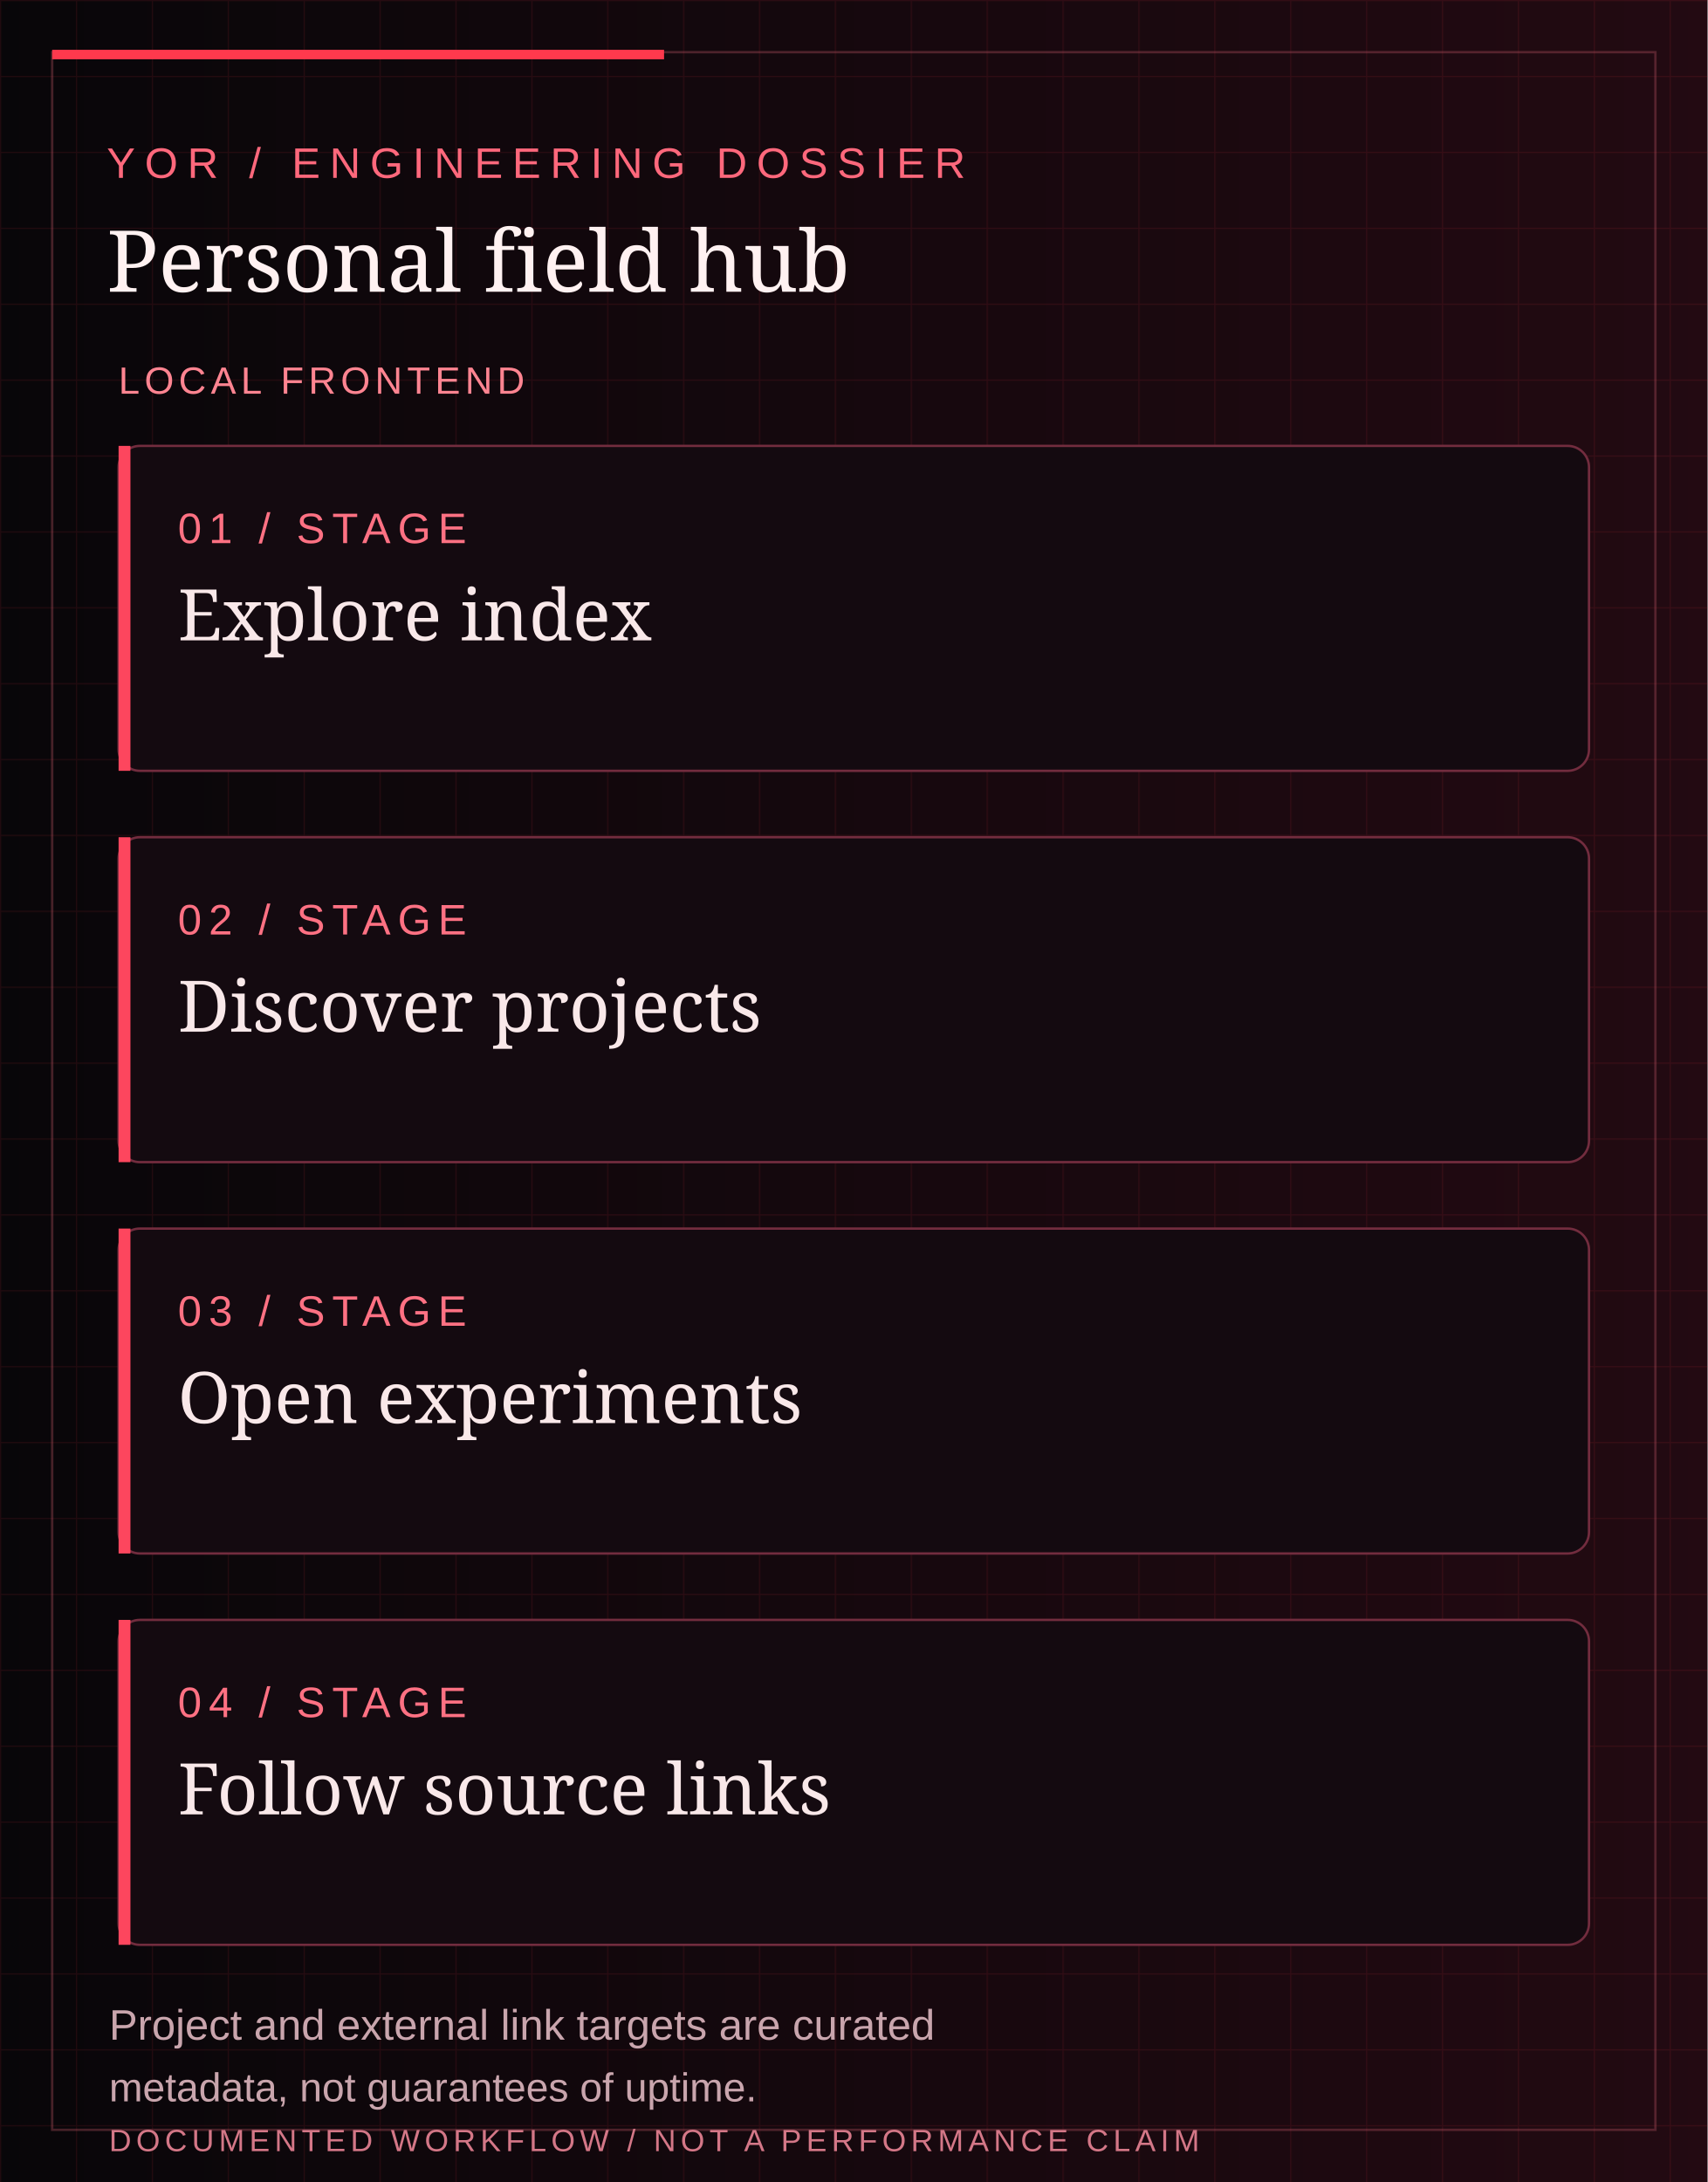
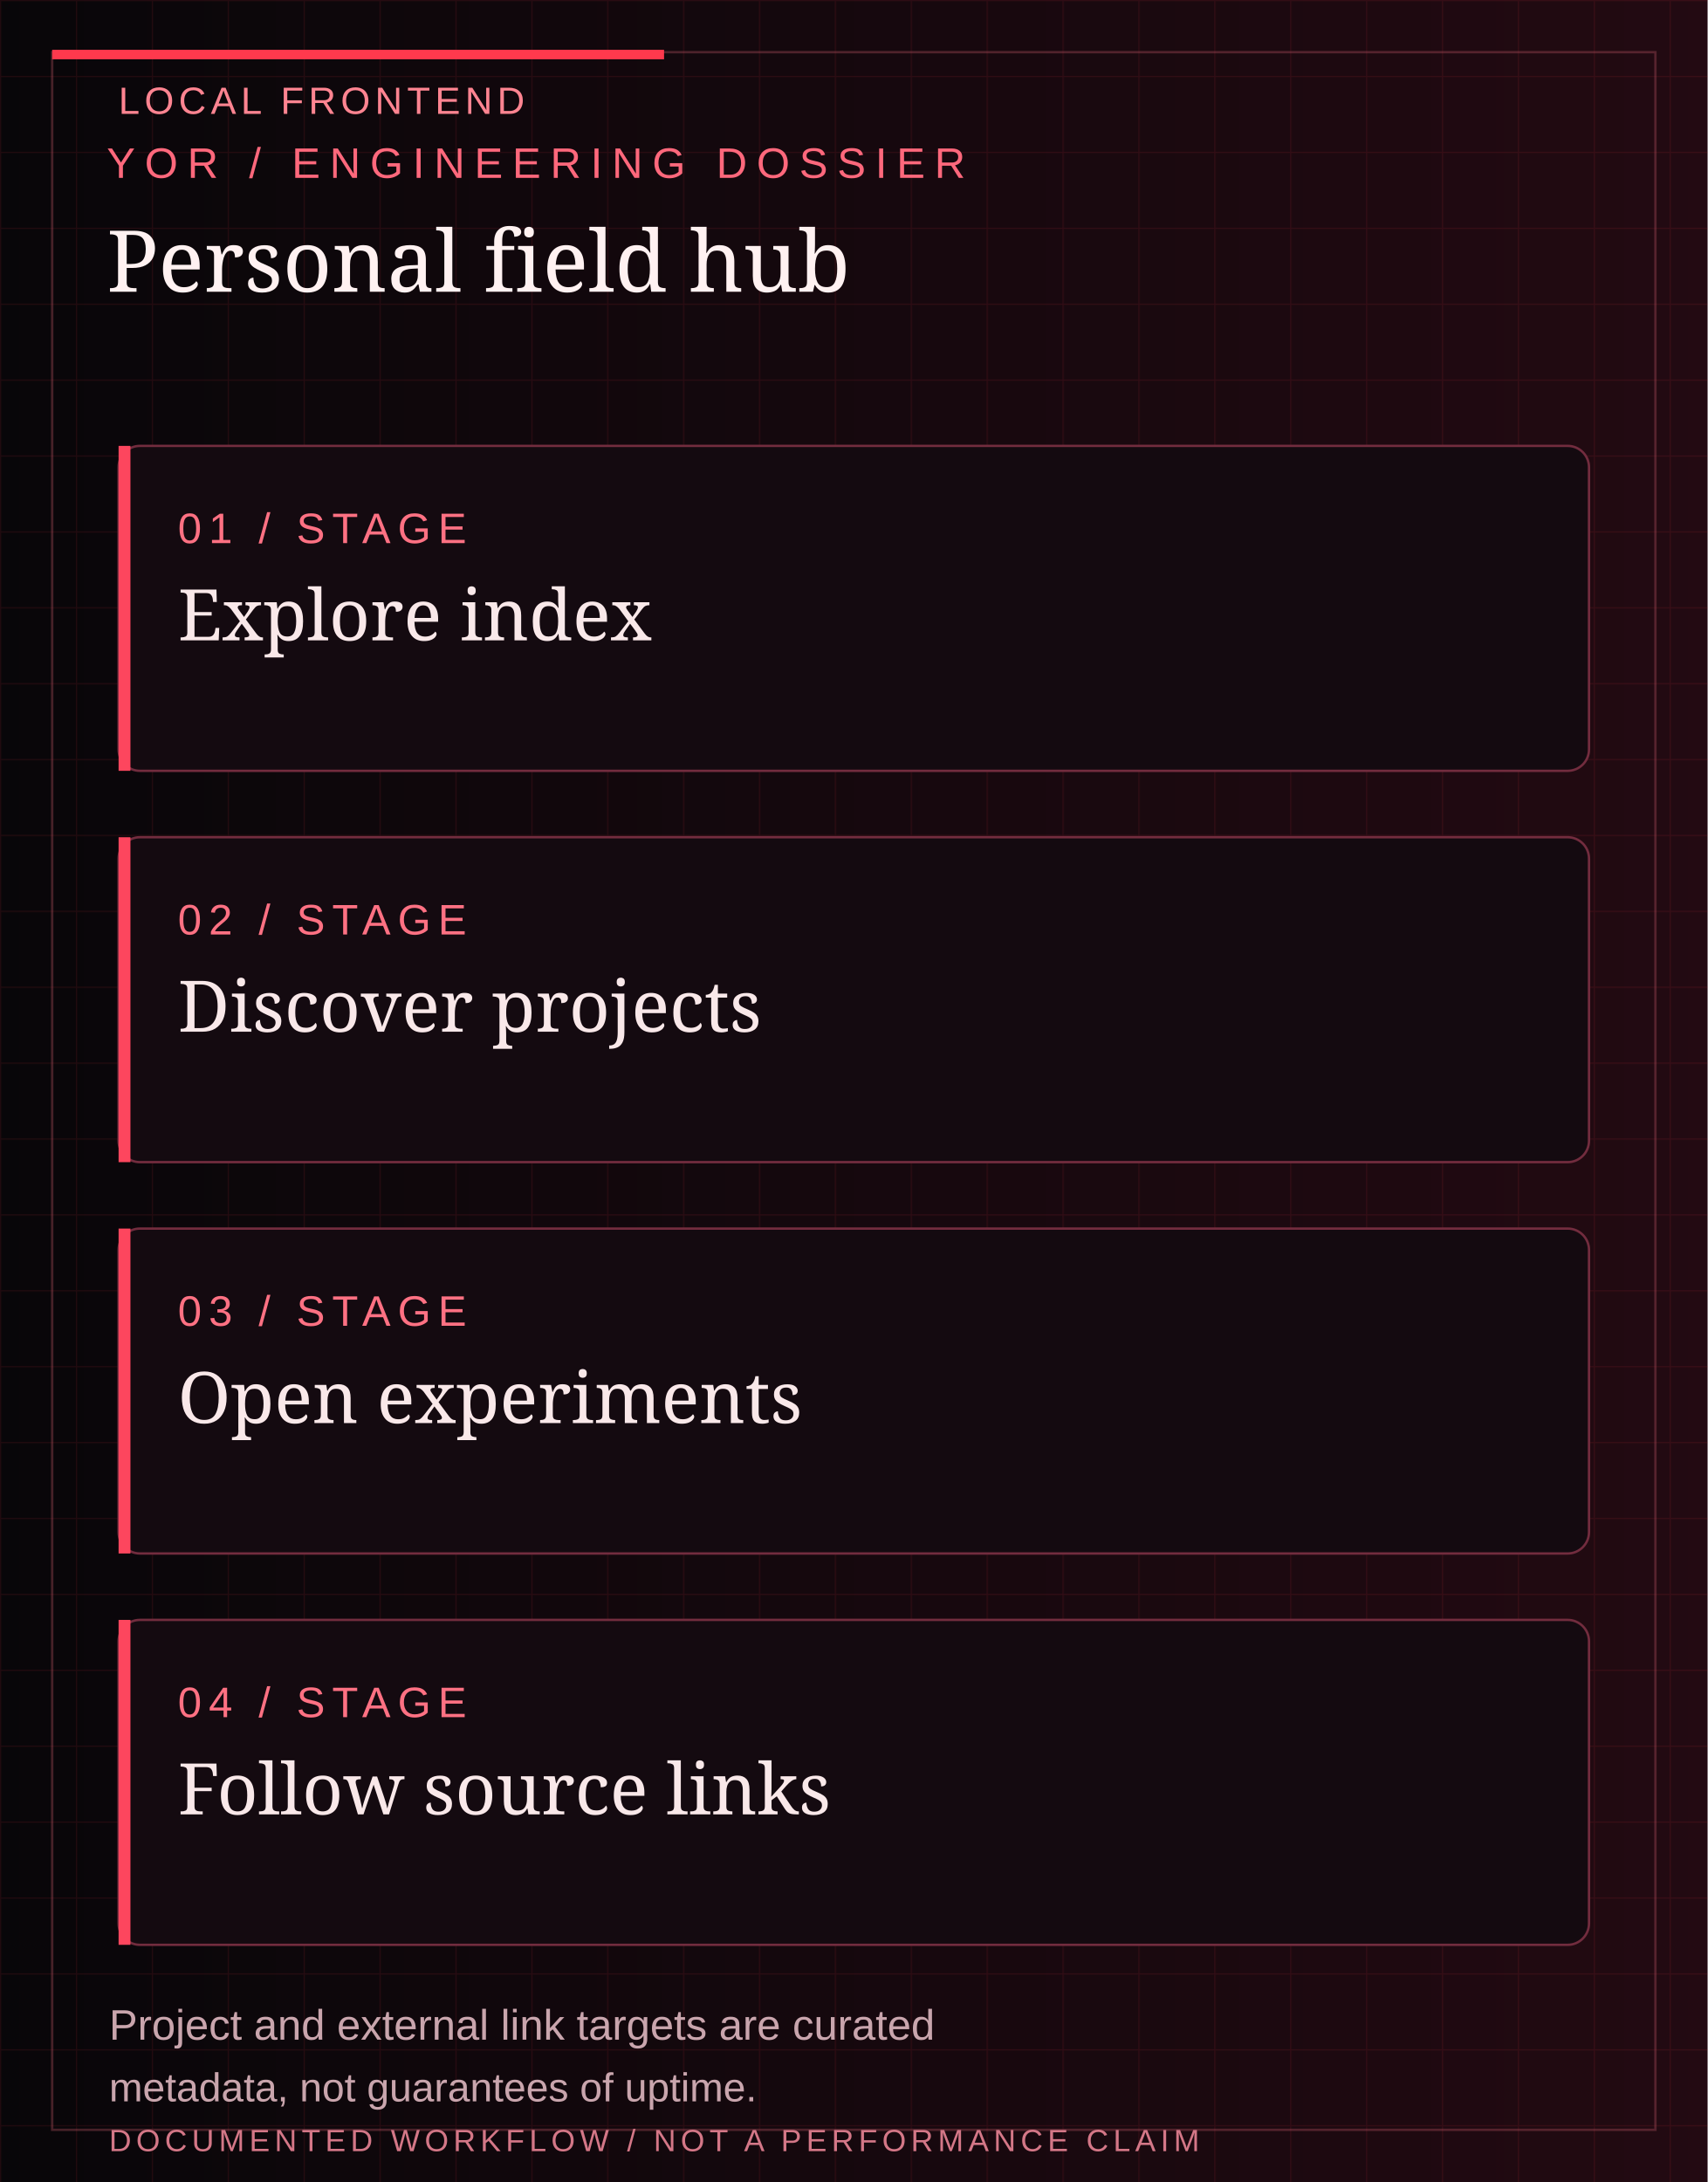
<svg xmlns="http://www.w3.org/2000/svg" width="720" height="920" viewBox="0 0 720 920" role="img">
  <defs>
    <linearGradient id="bg">
      <stop stop-color="#080609" />
      <stop offset="1" stop-color="#230a12" />
    </linearGradient>
    <pattern id="grid" width="32" height="32" patternUnits="userSpaceOnUse">
      <path d="M32 0H0V32" fill="none" stroke="#ff394d" stroke-opacity=".1" />
    </pattern>
  </defs>
  <rect width="720" height="920" fill="url(#bg)" />
  <rect width="720" height="920" fill="url(#grid)" />
  <rect x="22" y="22" width="676" height="876" fill="none" stroke="#a64a59" stroke-opacity=".4" />
  <path d="M22 23 H280" stroke="#ff394d" stroke-width="4" />
  <text x="45" y="75" fill="#ff687c" font-size="18" font-family="Arial" letter-spacing="4">YOR / ENGINEERING DOSSIER</text>
  <text x="45" y="123" font-size="36" fill="#fff1f1" font-family="Georgia">Personal field hub</text>
-   <text x="50" y="166" font-size="16" fill="#ff8491" font-family="Arial" letter-spacing="2">LOCAL FRONTEND</text>
+   <text x="50" y="48" font-size="16" fill="#ff8491" font-family="Arial" letter-spacing="2">LOCAL FRONTEND</text>
  <rect x="50" y="188" width="620" height="137" rx="9" fill="#140a10" stroke="#722c3e" />
  <rect x="50" y="188" width="5" height="137" fill="#fd465e" />
  <text x="75" y="229" fill="#ff7183" font-family="Arial" font-size="18" letter-spacing="3">01 / STAGE</text>
  <text x="75" y="270" fill="#f9e8e9" font-family="Georgia" font-size="30">Explore index</text>
  <rect x="50" y="353" width="620" height="137" rx="9" fill="#140a10" stroke="#722c3e" />
  <rect x="50" y="353" width="5" height="137" fill="#fd465e" />
  <text x="75" y="394" fill="#ff7183" font-family="Arial" font-size="18" letter-spacing="3">02 / STAGE</text>
  <text x="75" y="435" fill="#f9e8e9" font-family="Georgia" font-size="30">Discover projects</text>
  <rect x="50" y="518" width="620" height="137" rx="9" fill="#140a10" stroke="#722c3e" />
  <rect x="50" y="518" width="5" height="137" fill="#fd465e" />
  <text x="75" y="559" fill="#ff7183" font-family="Arial" font-size="18" letter-spacing="3">03 / STAGE</text>
  <text x="75" y="600" fill="#f9e8e9" font-family="Georgia" font-size="30">Open experiments</text>
  <rect x="50" y="683" width="620" height="137" rx="9" fill="#140a10" stroke="#722c3e" />
  <rect x="50" y="683" width="5" height="137" fill="#fd465e" />
  <text x="75" y="724" fill="#ff7183" font-family="Arial" font-size="18" letter-spacing="3">04 / STAGE</text>
  <text x="75" y="765" fill="#f9e8e9" font-family="Georgia" font-size="30">Follow source links</text>
  <text x="46" y="860" fill="#c9a5ad" font-size="18" font-family="Arial">Project and external link targets are curated</text>
  <text x="46" y="886" fill="#c9a5ad" font-size="17" font-family="Arial">metadata, not guarantees of uptime.</text>
  <text x="46" y="907" fill="#d47787" font-size="13" font-family="Arial" letter-spacing="2">DOCUMENTED WORKFLOW / NOT A PERFORMANCE CLAIM</text>
</svg>
